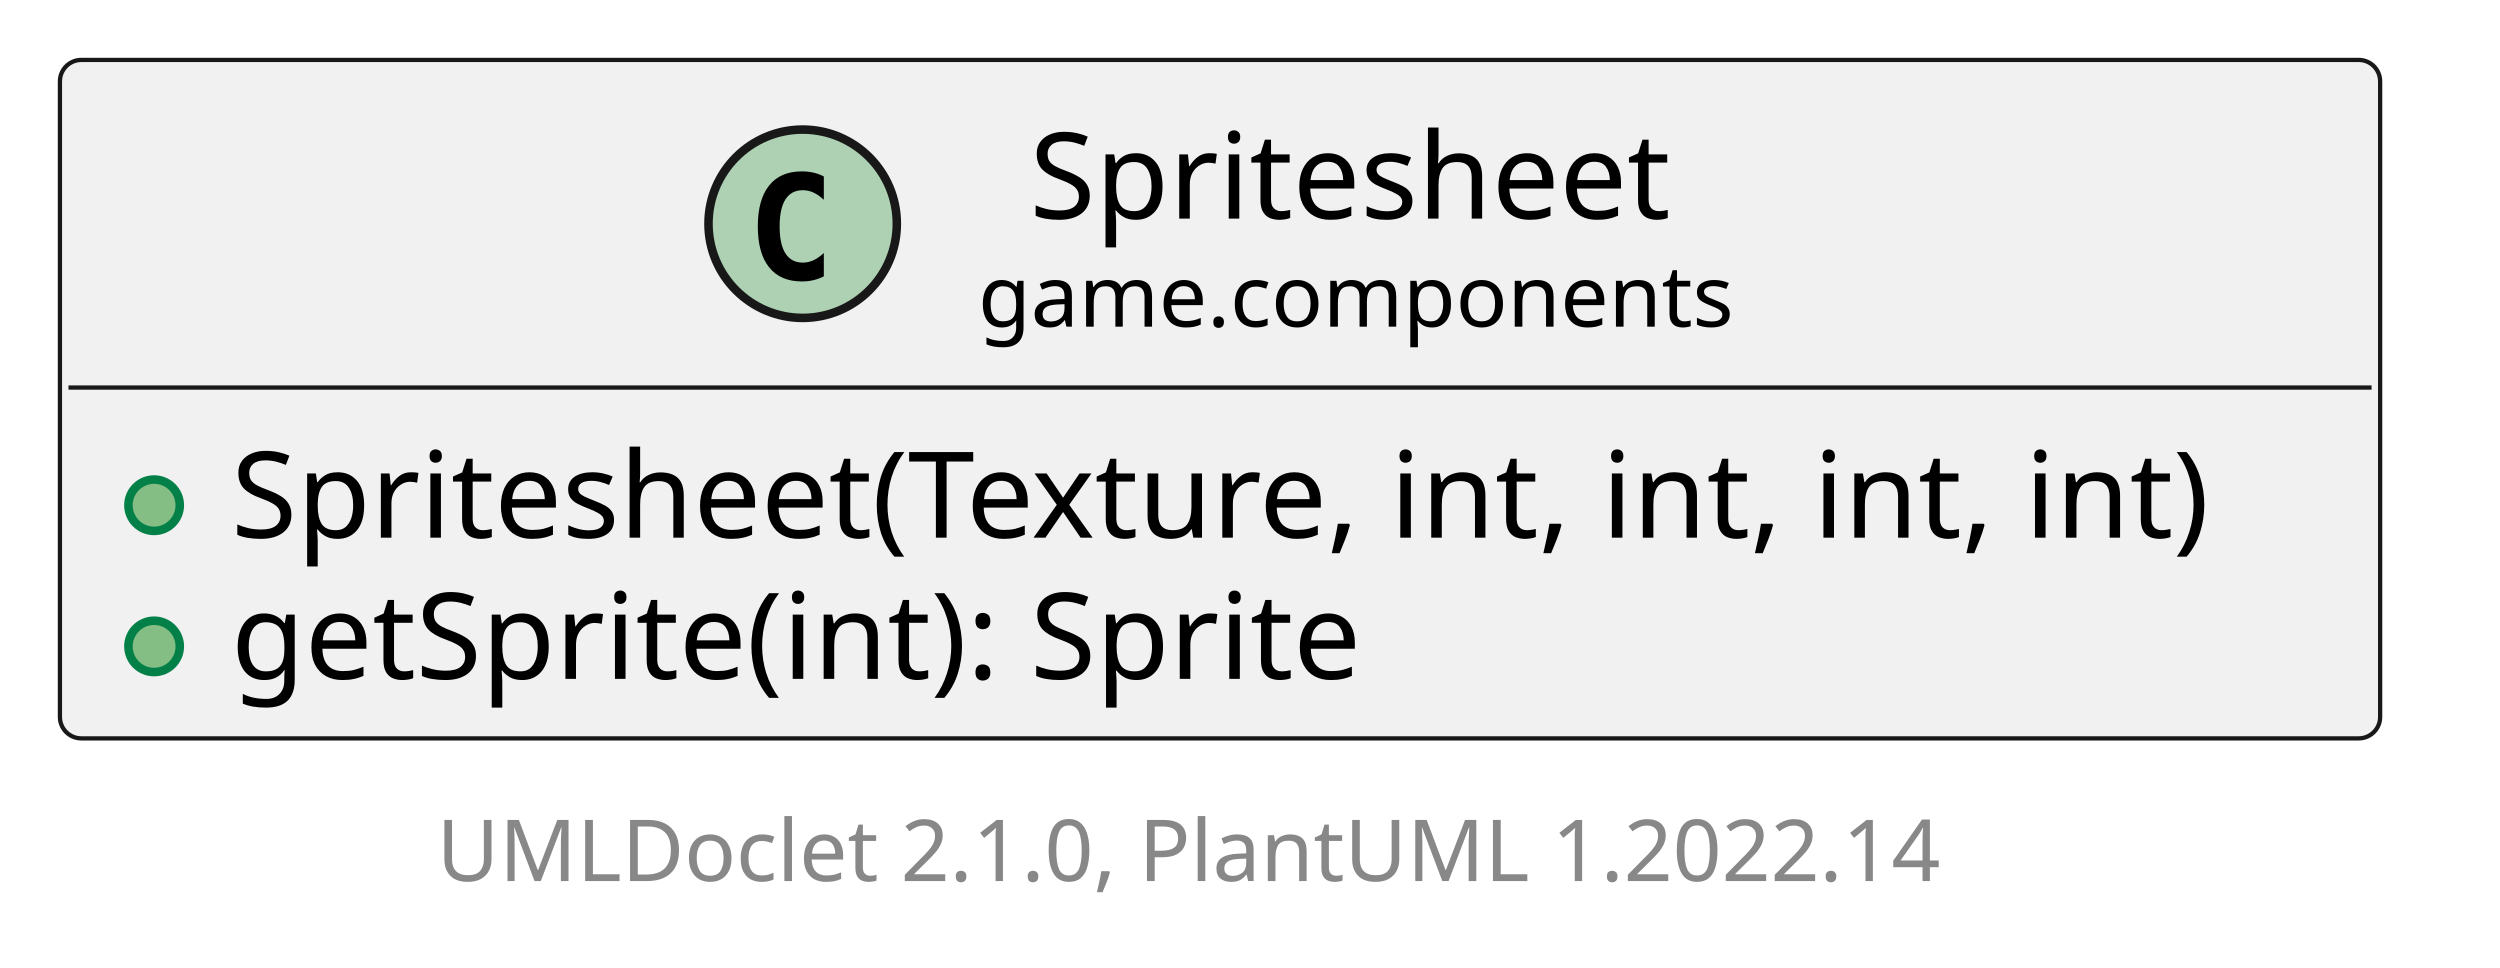
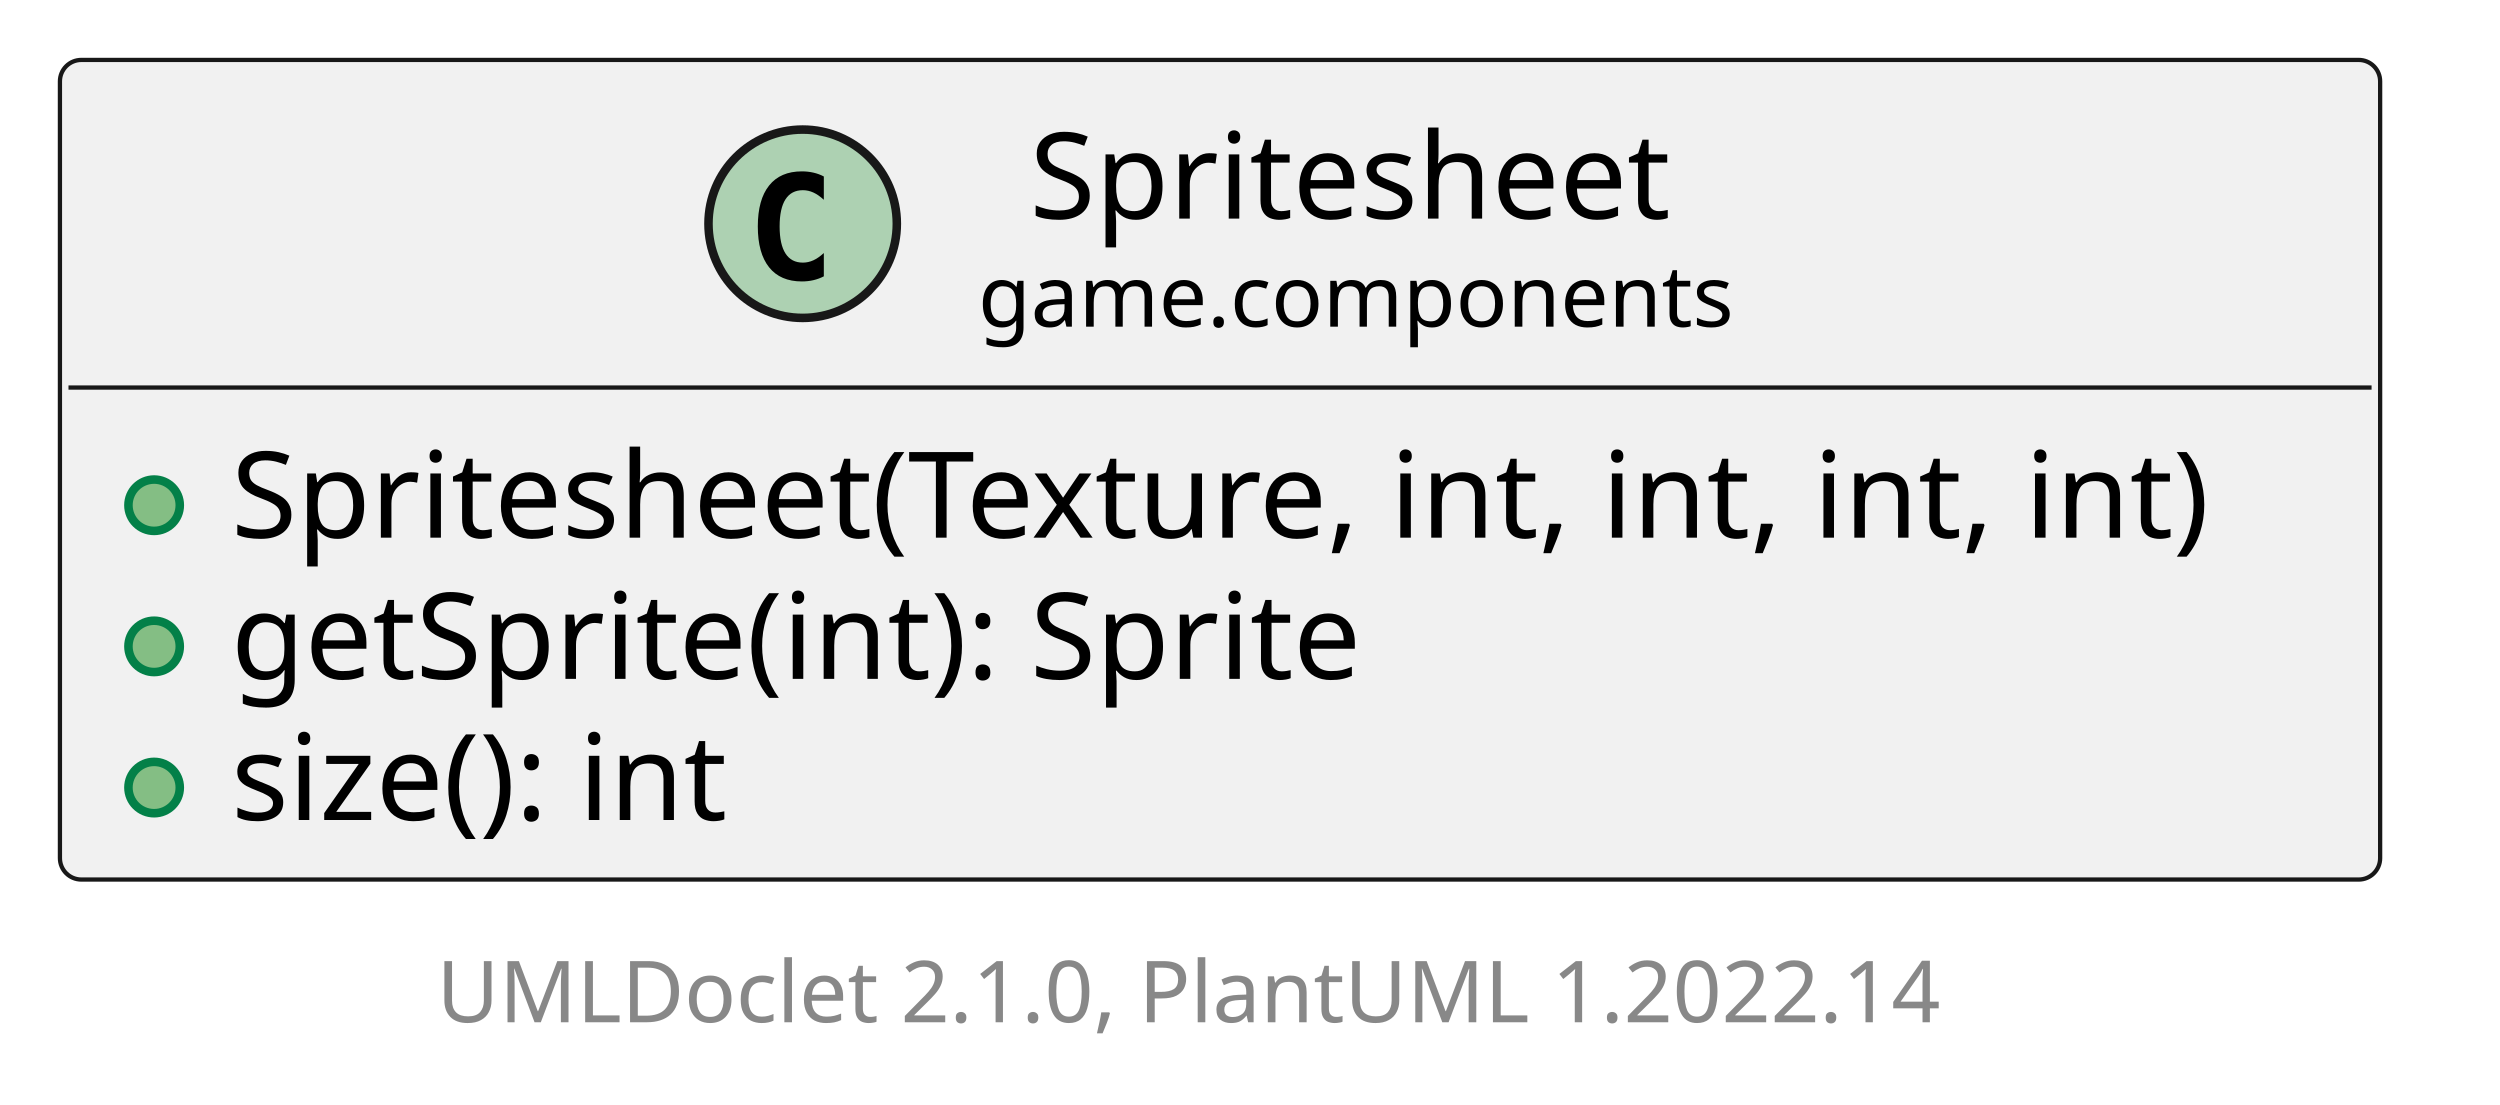
- <svg xmlns="http://www.w3.org/2000/svg" xmlns:xlink="http://www.w3.org/1999/xlink" contentStyleType="text/css" height="113px" preserveAspectRatio="none" style="width:292px;height:113px;background:#FFFFFF;" version="1.1" viewBox="0 0 292 113" width="292px" zoomAndPan="magnify">
+ <svg xmlns="http://www.w3.org/2000/svg" xmlns:xlink="http://www.w3.org/1999/xlink" contentStyleType="text/css" height="129px" preserveAspectRatio="none" style="width:292px;height:129px;background:#FFFFFF;" version="1.1" viewBox="0 0 292 129" width="292px" zoomAndPan="magnify">
  <defs />
  <g>
    <a href="Spritesheet.html" target="_top" title="Spritesheet.html" xlink:actuate="onRequest" xlink:href="Spritesheet.html" xlink:show="new" xlink:title="Spritesheet.html" xlink:type="simple">
      <g id="elem_game.components.Spritesheet">
-         <rect codeLine="5" fill="#F1F1F1" height="79.242" id="game.components.Spritesheet" rx="2.5" ry="2.5" style="stroke:#181818;stroke-width:0.5;" width="271" x="7" y="7" />
+         <rect codeLine="5" fill="#F1F1F1" height="95.731" id="game.components.Spritesheet" rx="2.5" ry="2.5" style="stroke:#181818;stroke-width:0.5;" width="271" x="7" y="7" />
        <ellipse cx="93.75" cy="26.133" fill="#ADD1B2" rx="11" ry="11" style="stroke:#181818;stroke-width:1.0;" />
        <path d="M96.223,32.276 Q95.642,32.575 95.003,32.724 Q94.364,32.873 93.658,32.873 Q91.151,32.873 89.832,31.222 Q88.512,29.57 88.512,26.449 Q88.512,23.319 89.832,21.668 Q91.151,20.016 93.658,20.016 Q94.364,20.016 95.011,20.165 Q95.659,20.314 96.223,20.613 L96.223,23.336 Q95.592,22.755 94.999,22.485 Q94.405,22.215 93.774,22.215 Q92.43,22.215 91.745,23.282 Q91.06,24.349 91.06,26.449 Q91.06,28.541 91.745,29.607 Q92.43,30.674 93.774,30.674 Q94.405,30.674 94.999,30.404 Q95.592,30.134 96.223,29.553 Z " fill="#000000" />
        <text fill="#000000" font-family="sans-serif" font-size="14" lengthAdjust="spacing" textLength="77" x="120.25" y="25.535">Spritesheet</text>
        <text fill="#000000" font-family="sans-serif" font-size="10" lengthAdjust="spacing" textLength="89" x="114.25" y="38.156">game.components</text>
        <line style="stroke:#181818;stroke-width:0.5;" x1="8" x2="277" y1="45.266" y2="45.266" />
        <ellipse cx="18" cy="59.01" fill="#84BE84" rx="3" ry="3" style="stroke:#038048;stroke-width:1.0;" />
        <text fill="#000000" font-family="sans-serif" font-size="14" lengthAdjust="spacing" textLength="245" x="27" y="62.801">Spritesheet(Texture, int, int, int, int)</text>
        <ellipse cx="18" cy="75.498" fill="#84BE84" rx="3" ry="3" style="stroke:#038048;stroke-width:1.0;" />
        <text fill="#000000" font-family="sans-serif" font-size="14" lengthAdjust="spacing" textLength="138" x="27" y="79.289">getSprite(int): Sprite</text>
+         <ellipse cx="18" cy="91.986" fill="#84BE84" rx="3" ry="3" style="stroke:#038048;stroke-width:1.0;" />
+         <text fill="#000000" font-family="sans-serif" font-size="14" lengthAdjust="spacing" textLength="63" x="27" y="95.777">size(): int</text>
      </g>
    </a>
-     <text fill="#888888" font-family="sans-serif" font-size="10" lengthAdjust="spacing" textLength="182" x="51" y="102.91">UMLDoclet 2.1.0, PlantUML 1.2022.14</text>
+     <text fill="#888888" font-family="sans-serif" font-size="10" lengthAdjust="spacing" textLength="182" x="51" y="119.398">UMLDoclet 2.1.0, PlantUML 1.2022.14</text>
  </g>
</svg>
